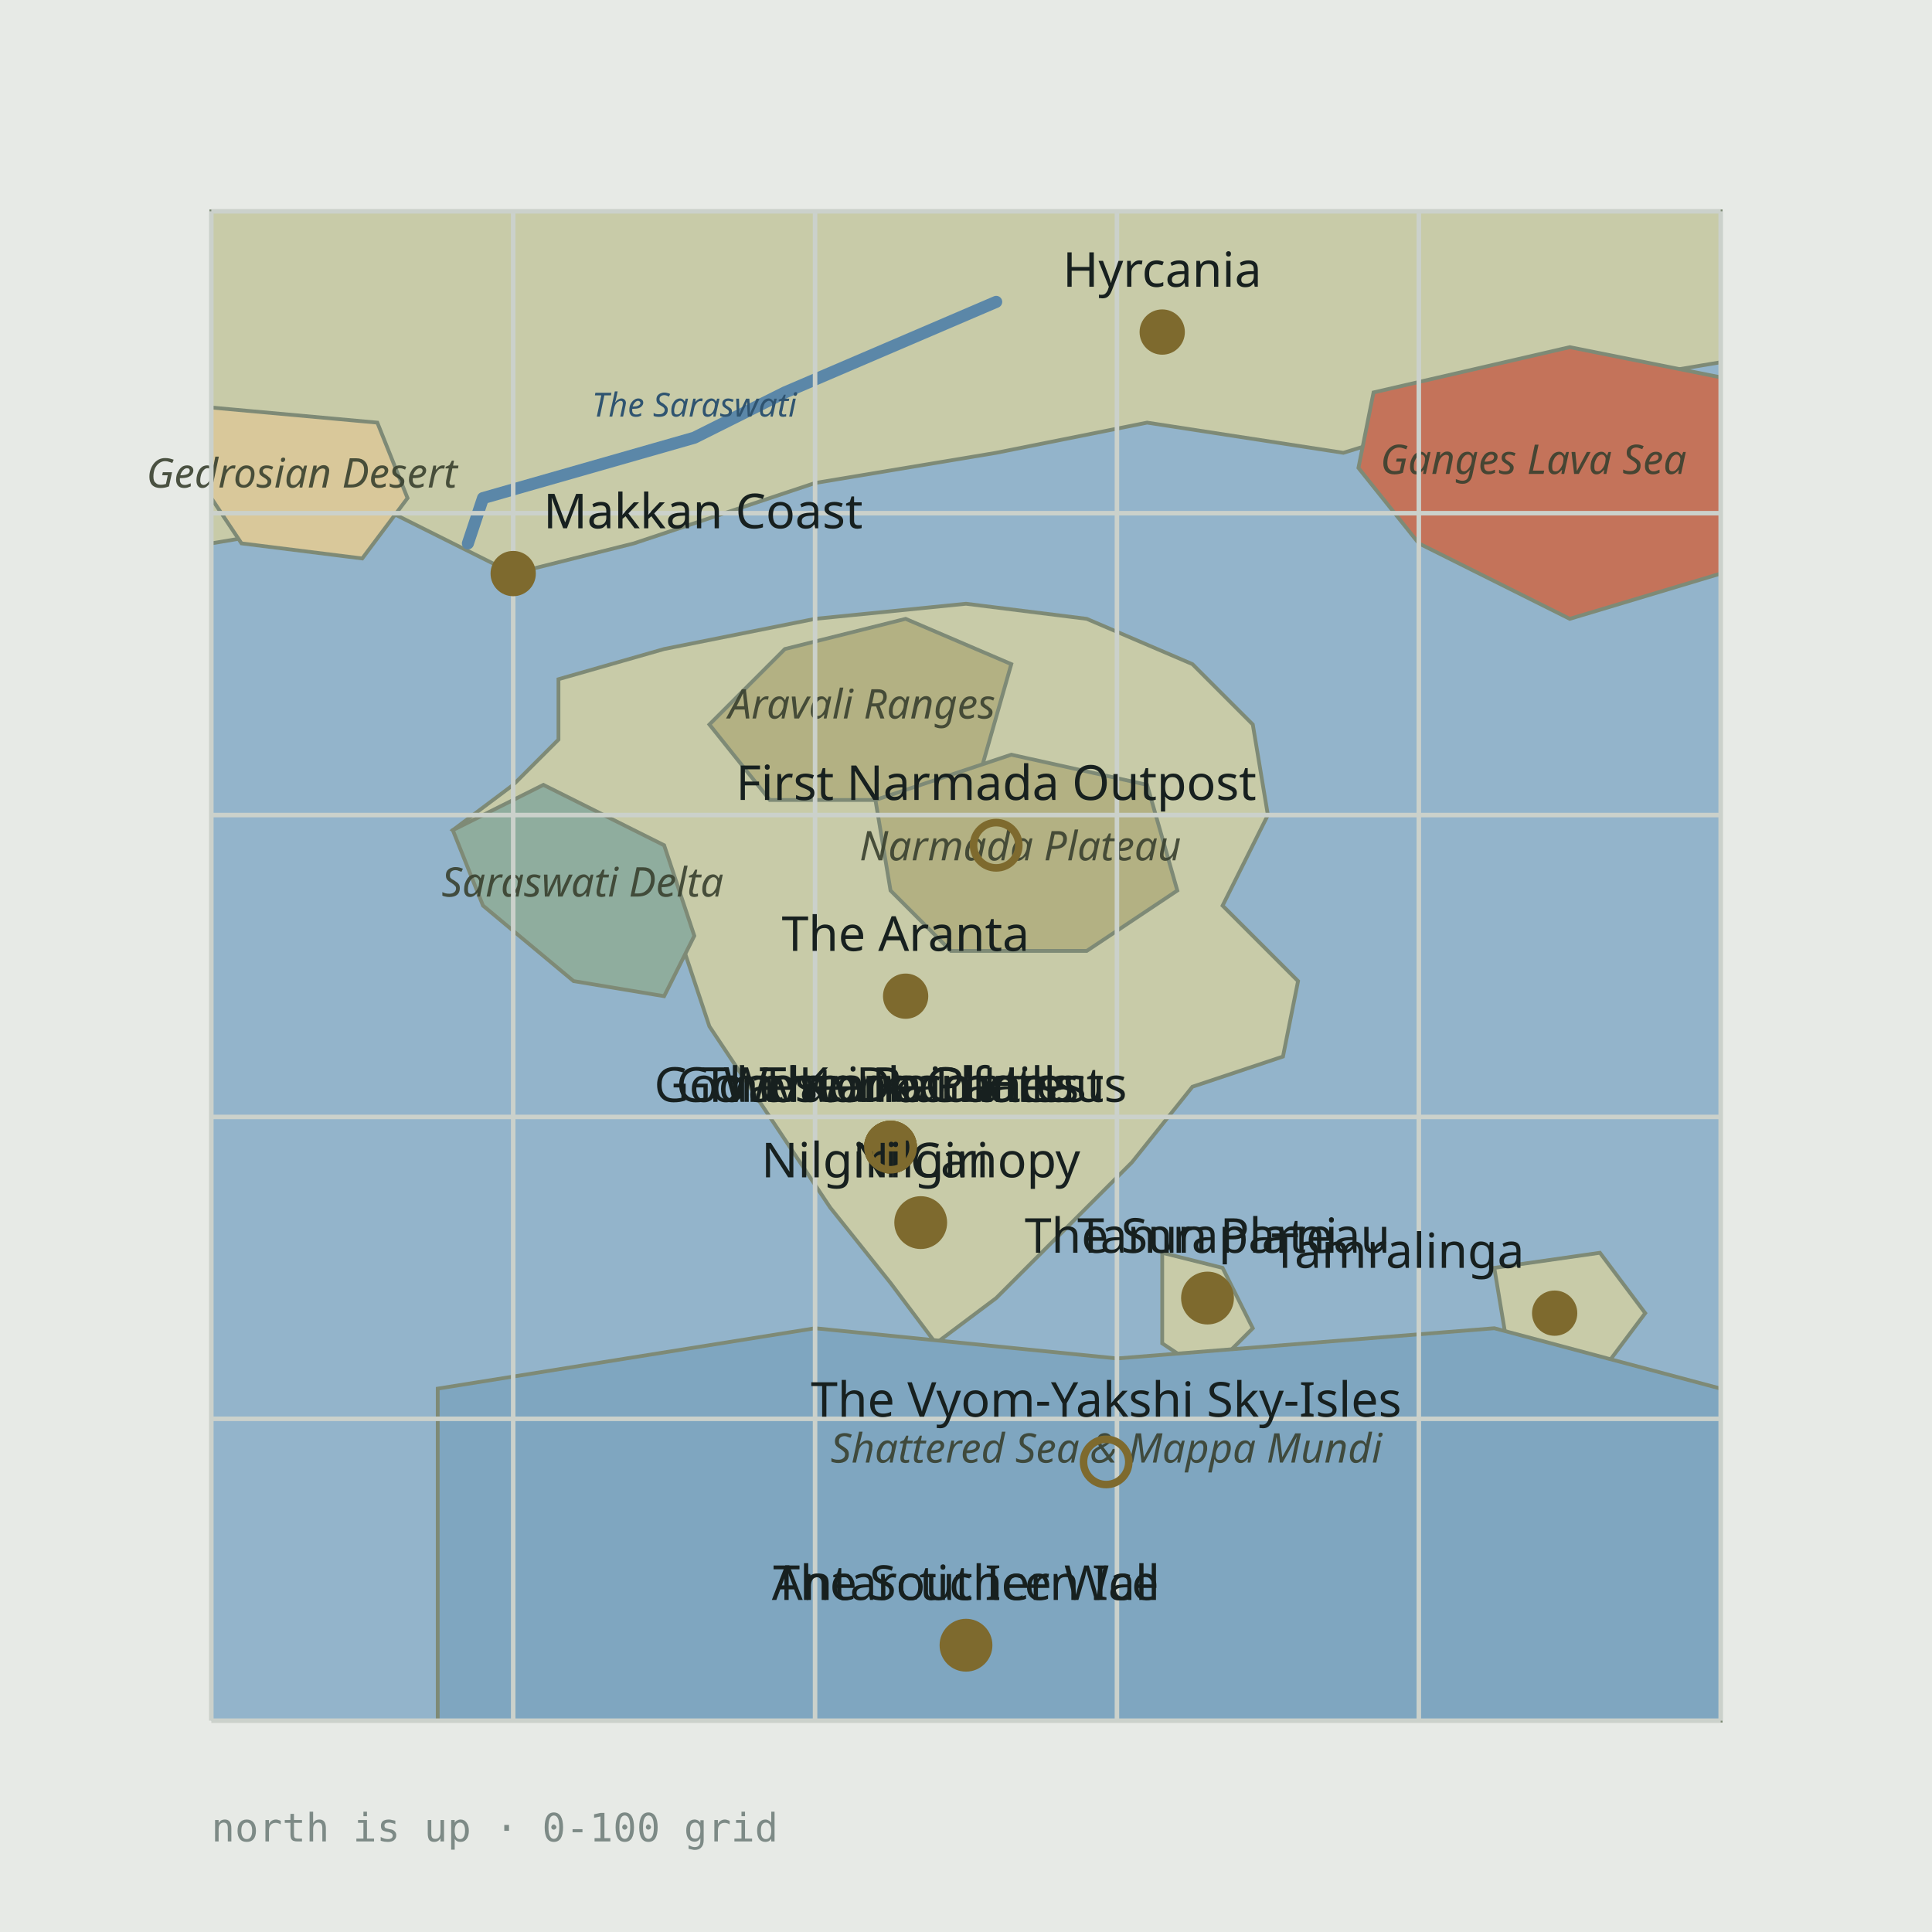
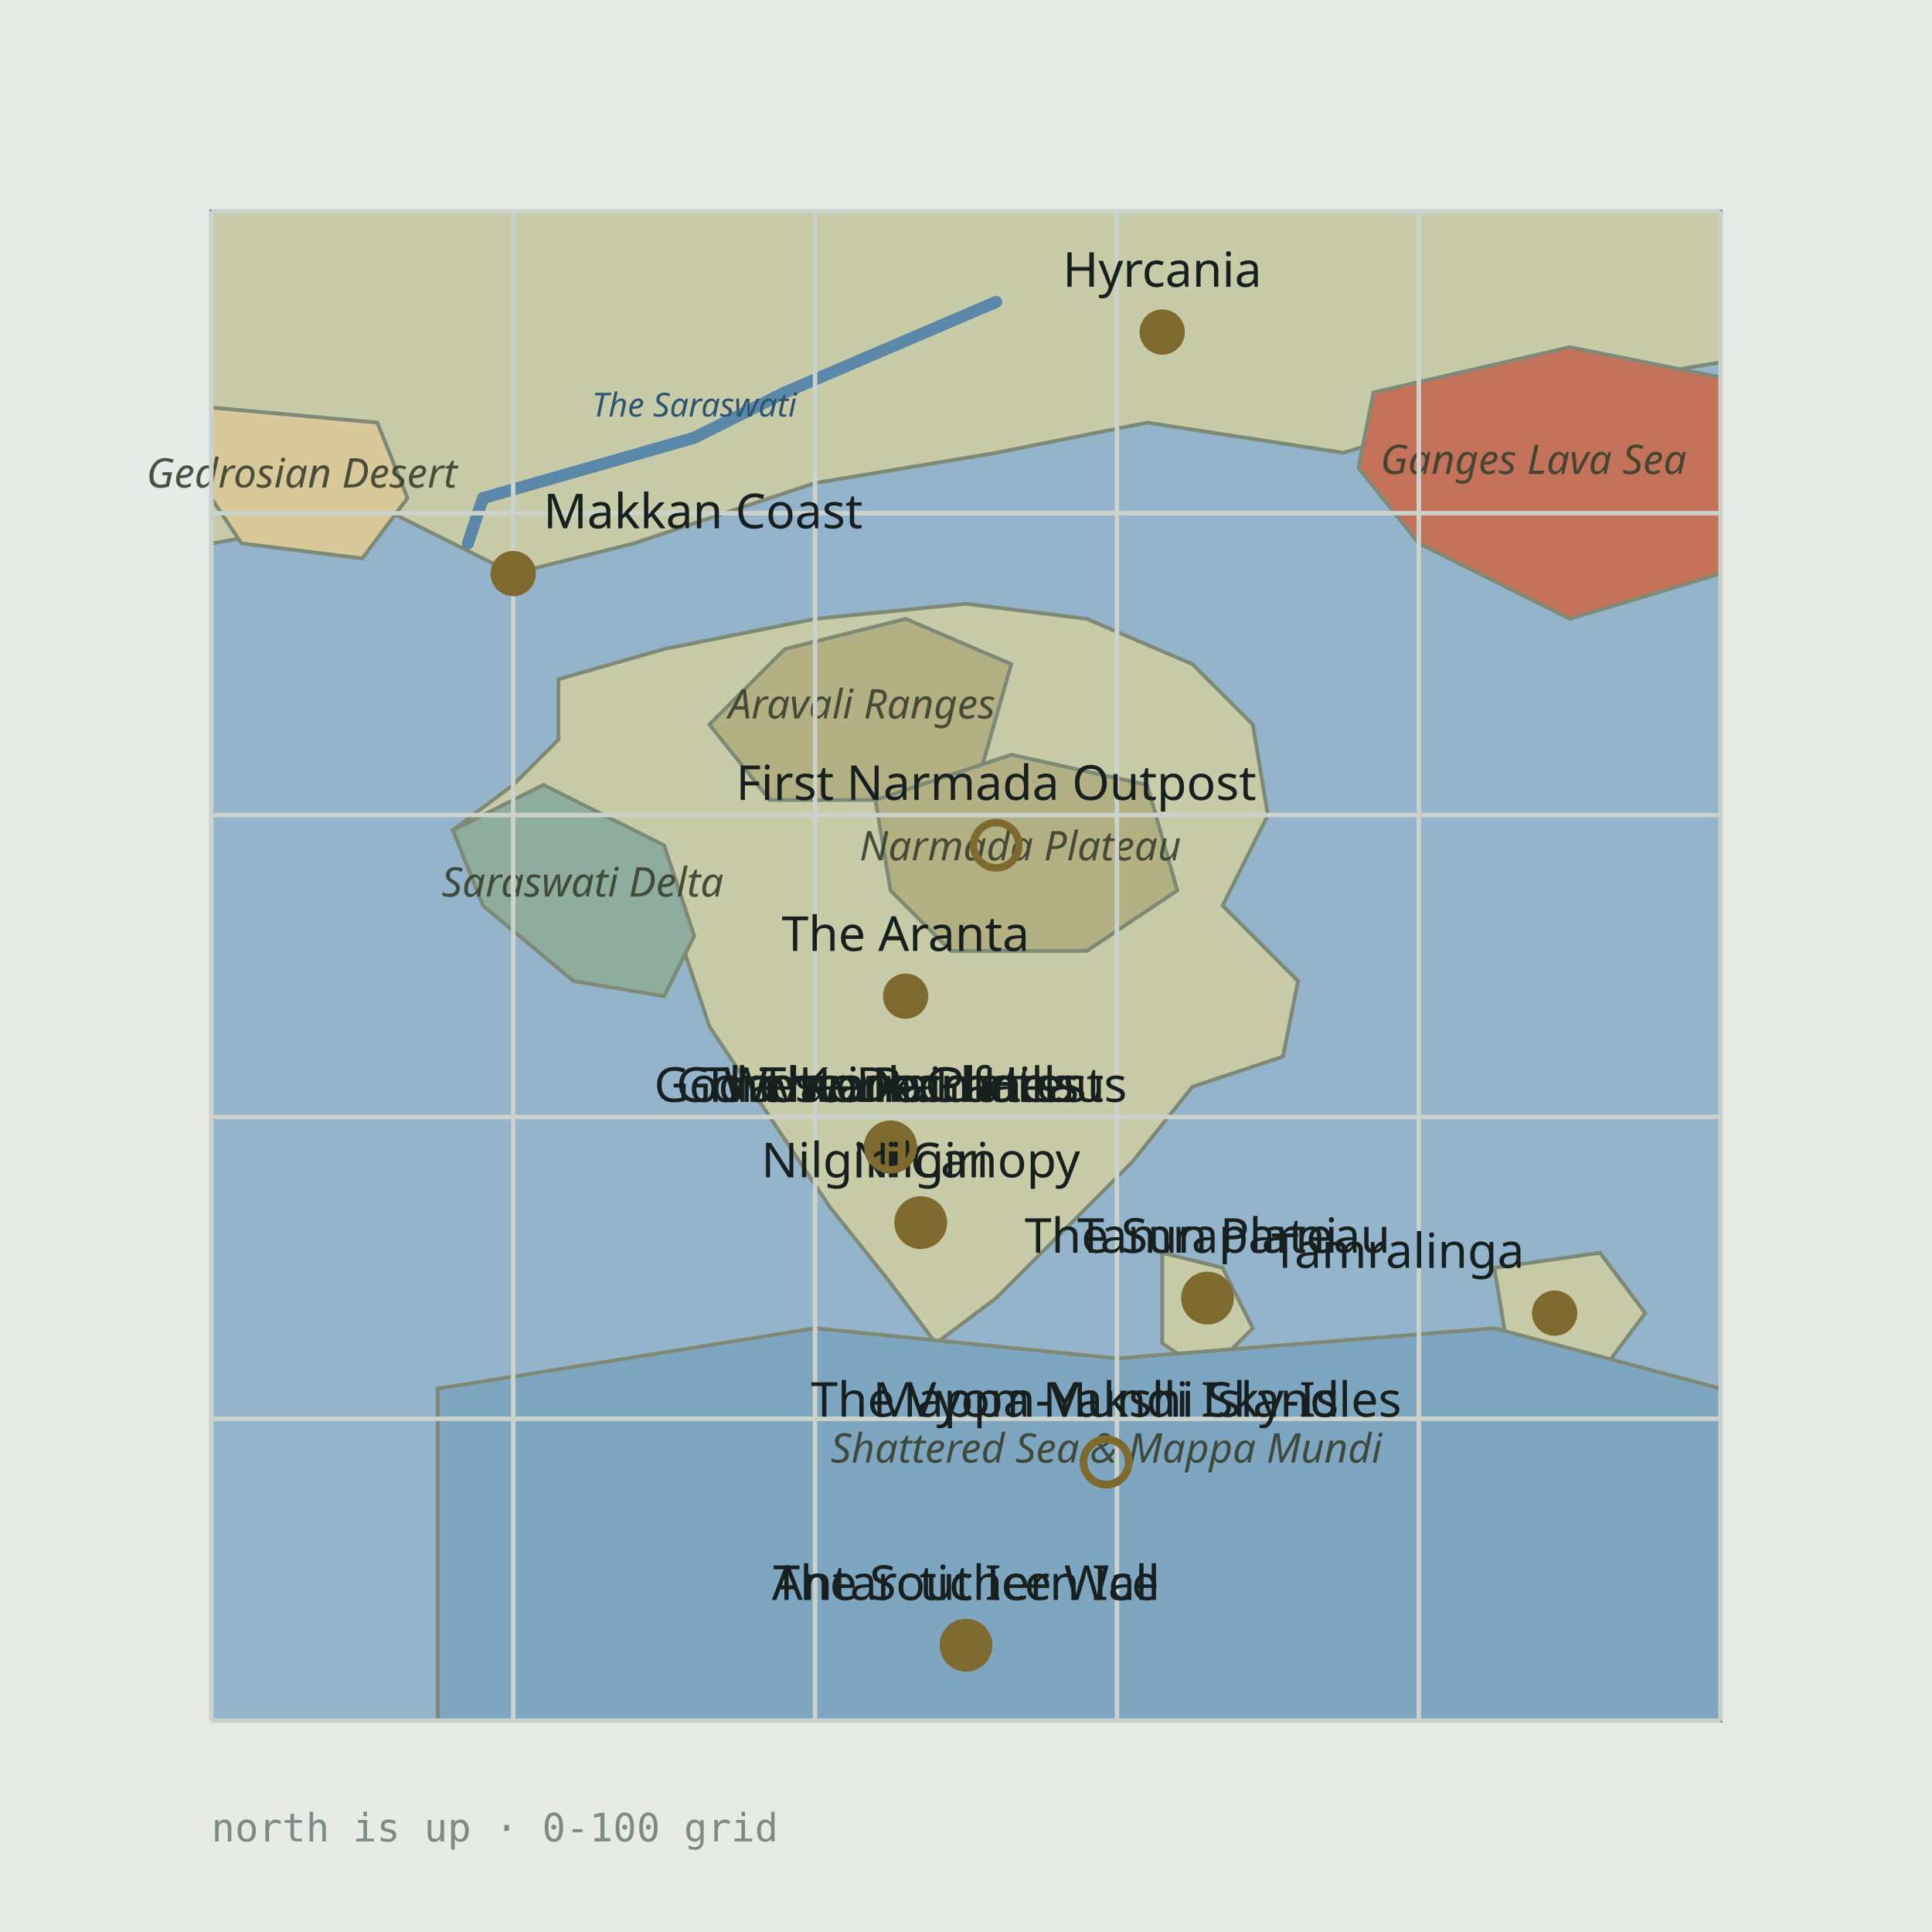
- <svg xmlns="http://www.w3.org/2000/svg" viewBox="-14 -14 128 128" width="720" role="img" aria-label="Map of Deep Antiquity">
+ <svg xmlns="http://www.w3.org/2000/svg" viewBox="-14 -14 128 128" width="720" height="720" role="img" aria-label="Map of Deep Antiquity">
  <style>
  .bg{fill:#E7EAE6}.grid{stroke:#CBD1CB;stroke-width:.3}.edge{stroke:#AFB8B1;stroke-width:.6}
-   .dot{fill:#2C5C8F}.dot-place{fill:#7E6A2E}
+   .dot{fill:#2C5C8F}.dot-place{fill:#7E6A2E}.dot-people{fill:#9A4B3A}
+   .lbl-people{fill:#6E3528;font:italic 2.4px Archivo,sans-serif}
  .dot-within{fill:none;stroke:#7E6A2E;stroke-width:.5}
  .lbl{fill:#17201F;font:3.2px Archivo,sans-serif}
  .cap{fill:#7D8A86;font:2.6px 'JetBrains Mono',monospace}
  .sea{fill:#93B4CB} .land{fill:#C8CBA8}
  polygon{stroke:#7E8A76;stroke-width:.25}
  .rgn{fill:#39402F;font:2.7px Archivo,sans-serif;font-style:italic;opacity:.9}
  .course{fill:none;stroke:#5B87A8;stroke-width:.8;stroke-linejoin:round;stroke-linecap:round}
  .route{fill:none;stroke:#8A6A4F;stroke-width:.9;stroke-dasharray:2.4 1.2;stroke-linejoin:round;stroke-linecap:round}
  .route-lbl{fill:#6B4F38;font:2.2px Archivo,sans-serif;font-style:italic}
  .course-lbl{fill:#2F5470;font:2.2px Archivo,sans-serif;font-style:italic}
  .t-desert{fill:#D9C89A}.t-plains{fill:#A8BE84}.t-forest{fill:#7EA46E}.t-wetland{fill:#8FAD9E}.t-hills{fill:#B3B183}.t-mountains{fill:#A9A79C}.t-river{fill:#8FB3C4}.t-coast{fill:#D8CBA0}.t-sea{fill:#7FA6C0}.t-lava_field{fill:#C4735A}
  @media(prefers-color-scheme:dark){
   .bg{fill:#121817}.grid{stroke:#28322F}.edge{stroke:#3E4C4E}
-    .dot{fill:#74A8DA}.dot-place{fill:#CBAE6A}.dot-within{fill:none;stroke:#CBAE6A}   .lbl{fill:#E2E7E3}.cap{fill:#78857F}
+    .dot{fill:#74A8DA}.dot-place{fill:#CBAE6A}.dot-within{fill:none;stroke:#CBAE6A}   .dot-people{fill:#D98A74}.lbl-people{fill:#E5A897}   .lbl{fill:#E2E7E3}.cap{fill:#78857F}
   .sea{fill:#18242E} .land{fill:#2A3026}
   polygon{stroke:#3A4436} .rgn{fill:#9FB09A}
   .course{stroke:#6E9CBD} .course-lbl{fill:#9DBDD4}
   .route{stroke:#B08D6B} .route-lbl{fill:#C7A181}
   .t-desert{fill:#3B3524}.t-plains{fill:#2A3520}.t-forest{fill:#20301E}.t-wetland{fill:#1E2E2A}.t-hills{fill:#302E20}.t-mountains{fill:#2C2B26}.t-river{fill:#1D2E36}.t-coast{fill:#393322}.t-sea{fill:#1B2C36}.t-lava_field{fill:#3A1C15}
  }
+ 
</style>
  <rect class="bg" x="-14" y="-14" width="128" height="128" />
  <rect class="sea" x="0" y="0" width="100" height="100" />
  <polygon class="land" points="23,31 30,29 40,27 50,26 58,27 65,30 69,34 70,40 67,46 72,51 71,56 65,58 61,63 57,67 52,72 48,75 45,71 41,66 37,60 33,54 31,48 30,45 25,44 19,43 16,41 20,38 23,35" />
  <polygon class="land" points="0,0 100,0 100,10 88,12 75,16 62,14 52,16 40,18 28,22 20,24 12,20 0,22" />
  <polygon class="land" points="85,70 92,69 95,73 92,77 86,76" />
  <polygon class="land" points="63,69 67,70 69,74 66,77 63,75" />
  <polygon class="t-hills" points="33,34 38,29 46,27 53,30 51,37 44,39 37,39" />
  <text class="rgn" x="43.1" y="33.6" text-anchor="middle">Aravali Ranges</text>
  <polygon class="t-lava_field" points="77,12 90,9 100,11 100,24 90,27 80,22 76,17" />
  <text class="rgn" x="87.6" y="17.4" text-anchor="middle">Ganges Lava Sea</text>
  <polygon class="t-desert" points="0,13 11,14 13,19 10,23 2,22 0,19" />
  <text class="rgn" x="6.0" y="18.3" text-anchor="middle">Gedrosian Desert</text>
  <polygon class="t-hills" points="44,39 53,36 62,38 64,45 58,49 49,49 45,45" />
  <text class="rgn" x="53.6" y="43.0" text-anchor="middle">Narmada Plateau</text>
  <polygon class="t-wetland" points="16,41 22,38 30,42 32,48 30,52 24,51 18,46" />
  <text class="rgn" x="24.6" y="45.4" text-anchor="middle">Saraswati Delta</text>
  <polygon class="t-sea" points="15,78 40,74 60,76 85,74 100,78 100,100 15,100" />
  <text class="rgn" x="59.3" y="82.9" text-anchor="middle">Shattered Sea &amp; Mappa Mundi</text>
  <polyline class="course" points="52,6 45,9 38,12 32,15 25,17 18,19 17,22" />
  <text class="course-lbl" x="32.0" y="13.6" text-anchor="middle">The Saraswati</text>
  <line class="grid" x1="0" y1="0" x2="0" y2="100" />
+   <line class="grid" x1="20" y1="0" x2="20" y2="100" />
+   <line class="grid" x1="40" y1="0" x2="40" y2="100" />
+   <line class="grid" x1="60" y1="0" x2="60" y2="100" />
+   <line class="grid" x1="80" y1="0" x2="80" y2="100" />
+   <line class="grid" x1="100" y1="0" x2="100" y2="100" />
  <line class="grid" x1="0" y1="0" x2="100" y2="0" />
-   <line class="grid" x1="20" y1="0" x2="20" y2="100" />
  <line class="grid" x1="0" y1="20" x2="100" y2="20" />
-   <line class="grid" x1="40" y1="0" x2="40" y2="100" />
  <line class="grid" x1="0" y1="40" x2="100" y2="40" />
-   <line class="grid" x1="60" y1="0" x2="60" y2="100" />
  <line class="grid" x1="0" y1="60" x2="100" y2="60" />
-   <line class="grid" x1="80" y1="0" x2="80" y2="100" />
  <line class="grid" x1="0" y1="80" x2="100" y2="80" />
-   <line class="grid" x1="100" y1="0" x2="100" y2="100" />
  <line class="grid" x1="0" y1="100" x2="100" y2="100" />
  <circle class="dot-place dot-within" cx="50" cy="95" r="1.5" />
  <text class="lbl" x="50" y="92" text-anchor="middle">Antarctic Ice Wall</text>
  <circle class="dot-place" cx="46" cy="52" r="1.5" />
  <text class="lbl" x="46" y="49" text-anchor="middle">The Aranta</text>
  <circle class="dot-place" cx="45" cy="62" r="1.5" />
  <text class="lbl" x="45" y="59" text-anchor="middle">The Deccan</text>
  <circle class="dot-place dot-within" cx="45" cy="62" r="1.5" />
  <text class="lbl" x="45" y="59" text-anchor="middle">Godavari Rainforests</text>
  <circle class="dot-place dot-within" cx="45" cy="62" r="1.5" />
  <text class="lbl" x="45" y="59" text-anchor="middle">Gondwana Plateau</text>
  <circle class="dot-place" cx="63" cy="8" r="1.5" />
  <text class="lbl" x="63" y="5" text-anchor="middle">Hyrcania</text>
  <circle class="dot-place dot-within" cx="45" cy="62" r="1.5" />
  <text class="lbl" x="45" y="59" text-anchor="middle">The Konkan Hills</text>
  <circle class="dot-place" cx="20" cy="24" r="1.5" />
  <text class="lbl" x="22" y="21" text-anchor="start">Makkan Coast</text>
+   <circle class="dot-place dot-within" cx="59.286" cy="82.857" r="1.5" />
+   <text class="lbl" x="59.286" y="79.857" text-anchor="middle">Mappa Mundi Island</text>
  <circle class="dot-place dot-within" cx="52" cy="42" r="1.5" />
  <text class="lbl" x="52" y="39" text-anchor="middle">First Narmada Outpost</text>
  <circle class="dot-place" cx="47" cy="67" r="1.5" />
  <text class="lbl" x="47" y="64" text-anchor="middle">Nilgiri</text>
  <circle class="dot-place dot-within" cx="47" cy="67" r="1.5" />
  <text class="lbl" x="47" y="64" text-anchor="middle">Nilgiri Canopy</text>
  <circle class="dot-place dot-within" cx="59.286" cy="82.857" r="1.5" />
  <text class="lbl" x="59.286" y="79.857" text-anchor="middle">The Vyom-Yakshi Sky-Isles</text>
  <circle class="dot-place" cx="50" cy="95" r="1.5" />
  <text class="lbl" x="50" y="92" text-anchor="middle">The Southern Ice</text>
  <circle class="dot-place dot-within" cx="66" cy="72" r="1.5" />
  <text class="lbl" x="66" y="69" text-anchor="middle">The Sun Plateau</text>
  <circle class="dot-place" cx="89" cy="73" r="1.5" />
  <text class="lbl" x="87" y="70" text-anchor="end">Tamralinga</text>
  <circle class="dot-place" cx="66" cy="72" r="1.5" />
  <text class="lbl" x="66" y="69" text-anchor="middle">Tamraparni</text>
  <circle class="dot-place dot-within" cx="45" cy="62" r="1.5" />
  <text class="lbl" x="45" y="59" text-anchor="middle">Western Ghats</text>
  <text class="cap" x="0" y="108">north is up · 0-100 grid</text>
</svg>
